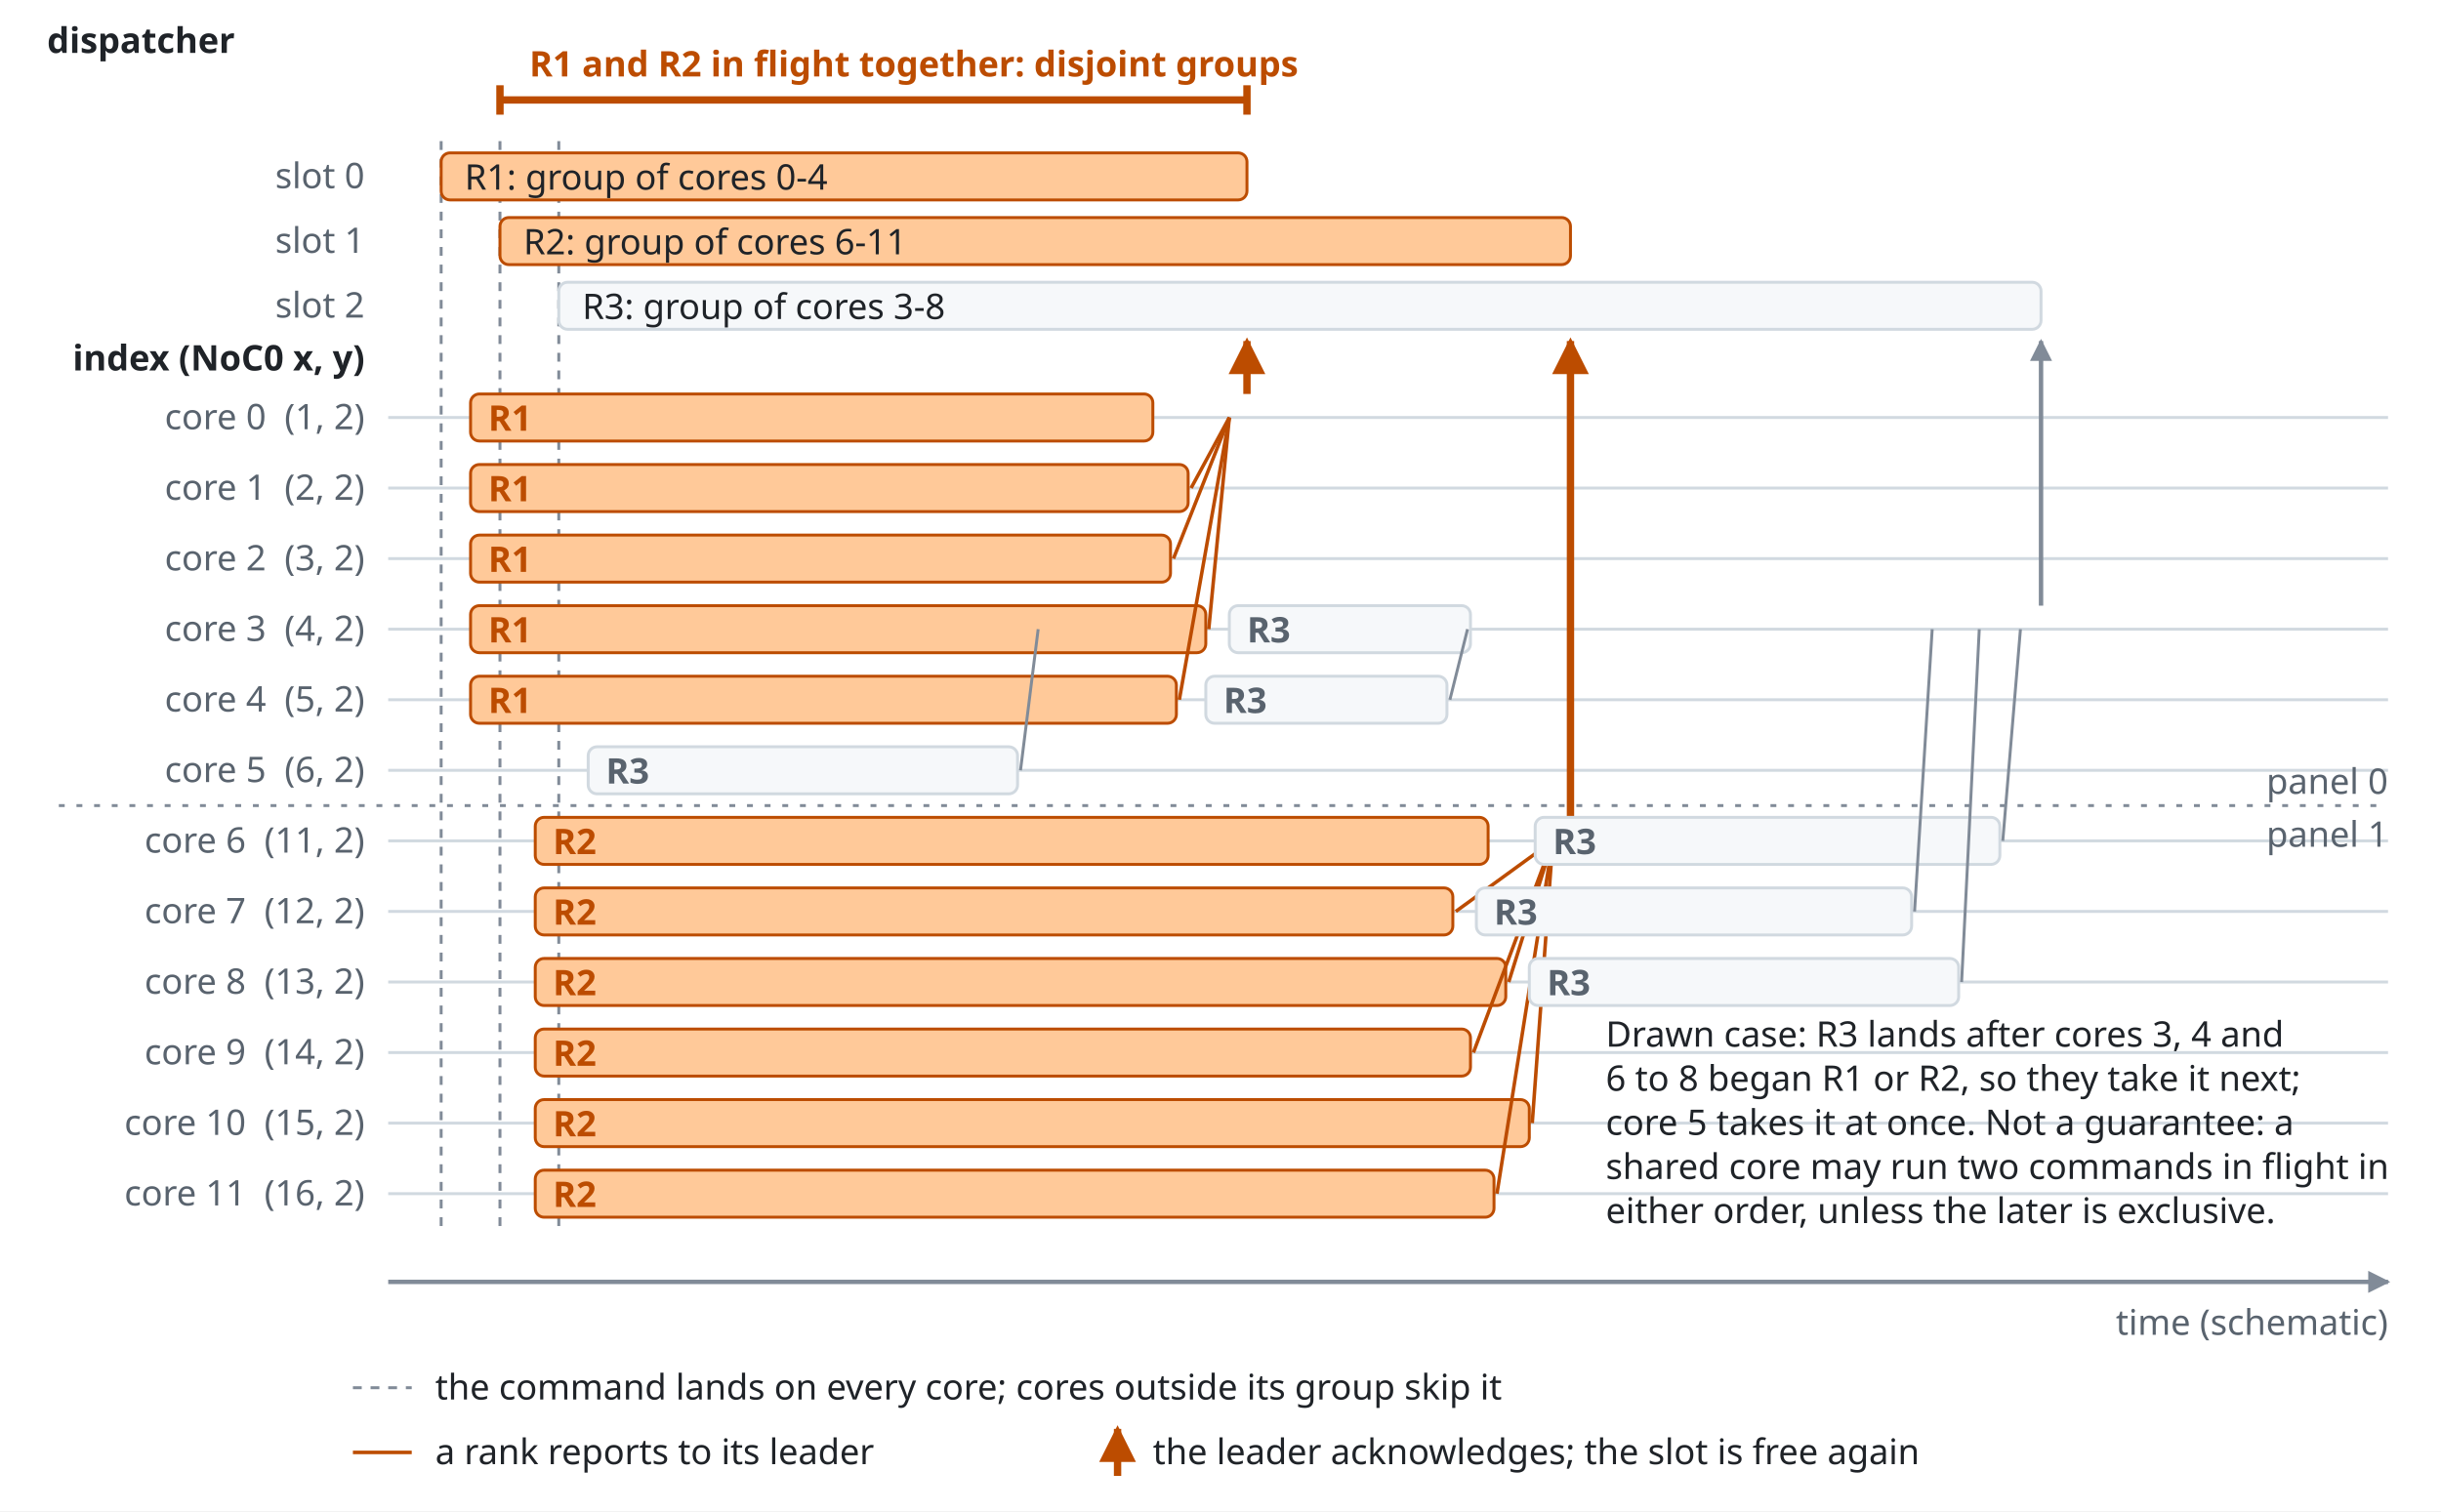
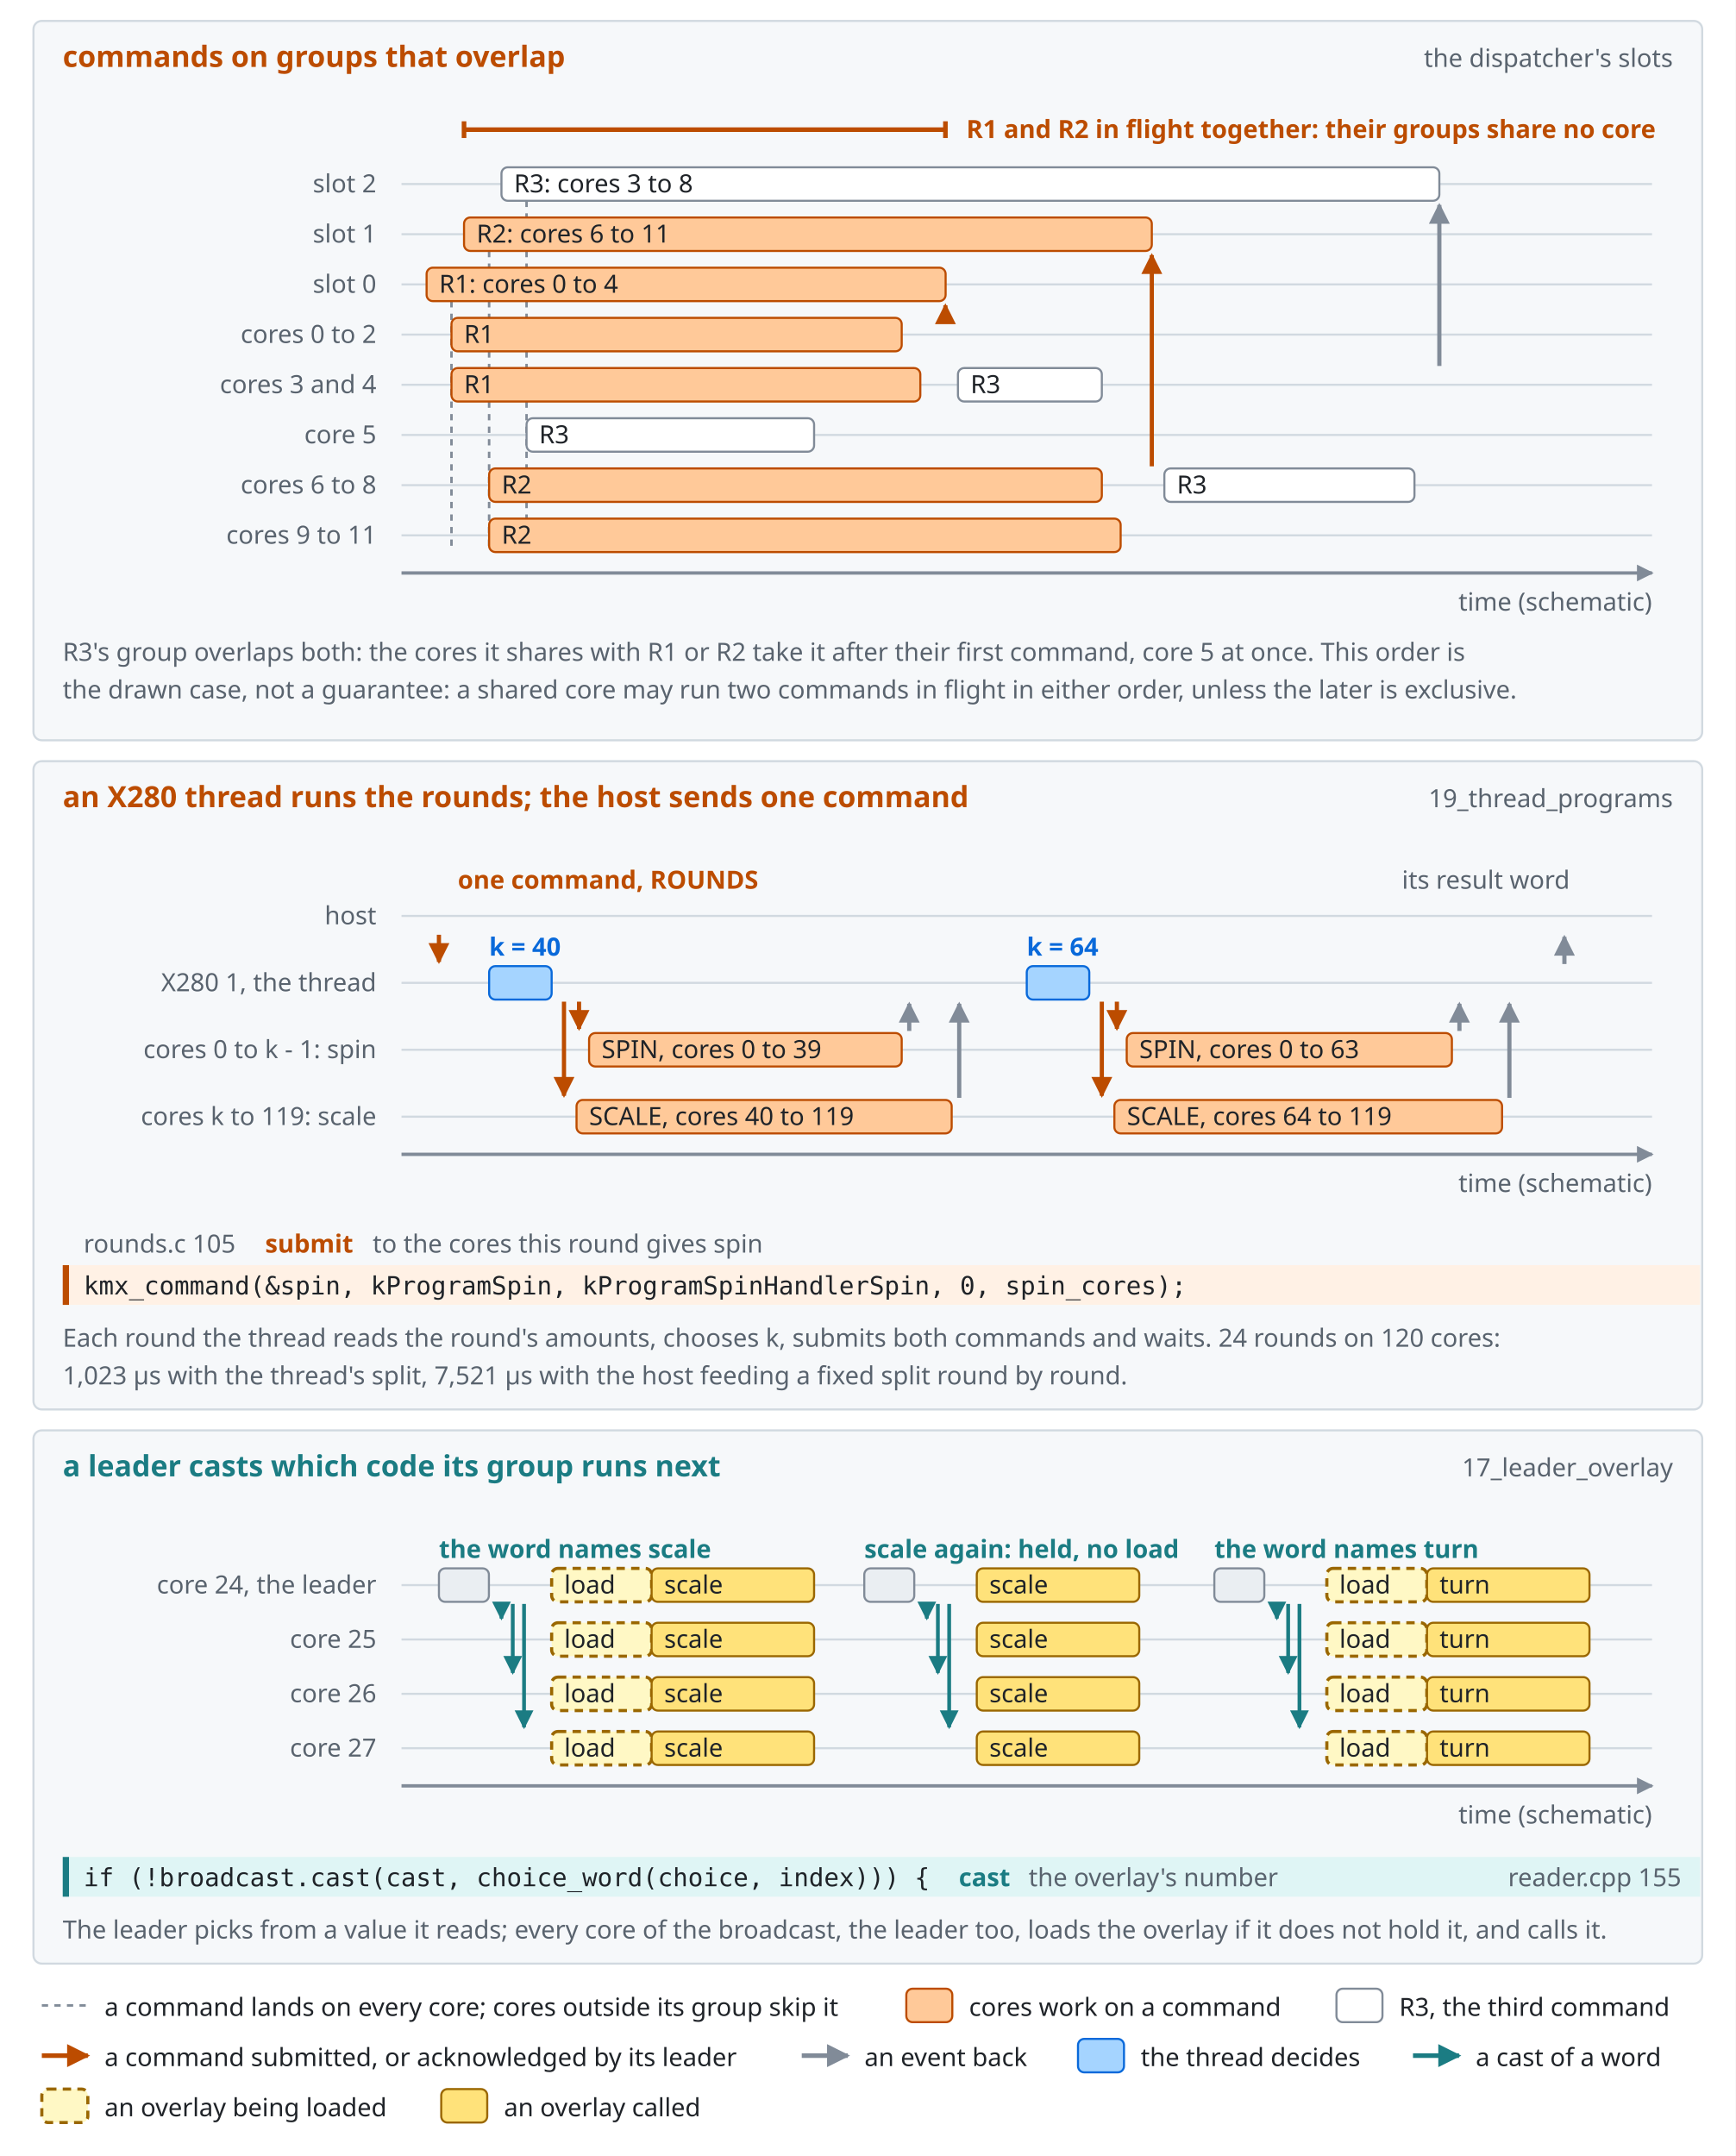
- <svg xmlns="http://www.w3.org/2000/svg" width="830" height="514" viewBox="0 0 830 514" role="img">
-   <style>
-   text { font-family: -apple-system, 'Segoe UI', 'Noto Sans', Helvetica, Arial, sans-serif; font-size: 13px; fill: #1f2328; }
-   .mono { font-family: ui-monospace, SFMono-Regular, Menlo, Consolas, 'DejaVu Sans Mono', monospace; }
-   .b { font-weight: 600; }
-   .h { font-size: 14px; font-weight: 600; }
-   .m { fill: #59636e; }
-   .a { fill: #bc4c00; }
-   .s { font-size: 12px; }
-   .box { fill: #f6f8fa; stroke: #d1d9e0; stroke-width: 1; }
-   .plan { fill: none; stroke: #818b98; stroke-width: 1; stroke-dasharray: 5 4; }
-   .dram { fill: #d5dde6; stroke: none; }
-   .edge { fill: #f6f8fa; stroke: #d1d9e0; stroke-width: 1; }
-   .off { fill: none; stroke: #d1d9e0; stroke-width: 1; stroke-dasharray: 3 3; }
-   .hot { fill: #bc4c00; stroke: none; }
-   .on { fill: #ffffff; }
-   .cell { fill: #eaeef2; stroke: none; }
-   .team { fill: #ffc999; stroke: #bc4c00; stroke-width: 1; }
-   .abox { fill: #fff1e5; stroke: #bc4c00; stroke-width: 1.5; }
-   .ln { stroke: #818b98; stroke-width: 1.5; fill: none; }
-   .thin { stroke: #818b98; stroke-width: 1; fill: none; }
-   .grid { stroke: #d1d9e0; stroke-width: 1; fill: none; }
-   .al { stroke: #bc4c00; stroke-width: 2.5; fill: none; }
-   .ad { stroke: #bc4c00; stroke-width: 2; fill: none; stroke-dasharray: 6 4; }
-   .athin { stroke: #bc4c00; stroke-width: 1.2; fill: none; }
- </style>
+ <svg xmlns="http://www.w3.org/2000/svg" width="830" height="1031" viewBox="0 0 830 1031" role="img">
  <defs>
    <marker id="ha" viewBox="0 0 10 10" refX="9" refY="5" markerWidth="5" markerHeight="5" orient="auto-start-reverse">
      <path d="M0,0 L10,5 L0,10 z" fill="#bc4c00" />
    </marker>
-     <marker id="hl" viewBox="0 0 10 10" refX="9" refY="5" markerWidth="5" markerHeight="5" orient="auto-start-reverse">
+     <marker id="hb" viewBox="0 0 10 10" refX="9" refY="5" markerWidth="5" markerHeight="5" orient="auto-start-reverse">
+       <path d="M0,0 L10,5 L0,10 z" fill="#1b7c83" />
+     </marker>
+     <marker id="hw" viewBox="0 0 10 10" refX="9" refY="5" markerWidth="5" markerHeight="5" orient="auto-start-reverse">
+       <path d="M0,0 L10,5 L0,10 z" fill="#0969da" />
+     </marker>
+     <marker id="hy" viewBox="0 0 10 10" refX="9" refY="5" markerWidth="5" markerHeight="5" orient="auto-start-reverse">
+       <path d="M0,0 L10,5 L0,10 z" fill="#9a6700" />
+     </marker>
+     <marker id="hg" viewBox="0 0 10 10" refX="9" refY="5" markerWidth="5" markerHeight="5" orient="auto-start-reverse">
      <path d="M0,0 L10,5 L0,10 z" fill="#818b98" />
    </marker>
  </defs>
-   <rect width="830" height="514" fill="#ffffff" />
-   <text x="16" y="18" class="b s" xml:space="preserve">dispatcher</text>
-   <text x="124" y="64" class="s m" text-anchor="end" xml:space="preserve">slot 0</text>
-   <text x="124" y="86" class="s m" text-anchor="end" xml:space="preserve">slot 1</text>
-   <text x="124" y="108" class="s m" text-anchor="end" xml:space="preserve">slot 2</text>
-   <text x="124" y="146" class="s m" text-anchor="end" xml:space="preserve">core 0  (1, 2)</text>
-   <line x1="132" y1="142" x2="812" y2="142" class="grid" />
-   <text x="124" y="170" class="s m" text-anchor="end" xml:space="preserve">core 1  (2, 2)</text>
-   <line x1="132" y1="166" x2="812" y2="166" class="grid" />
-   <text x="124" y="194" class="s m" text-anchor="end" xml:space="preserve">core 2  (3, 2)</text>
-   <line x1="132" y1="190" x2="812" y2="190" class="grid" />
-   <text x="124" y="218" class="s m" text-anchor="end" xml:space="preserve">core 3  (4, 2)</text>
-   <line x1="132" y1="214" x2="812" y2="214" class="grid" />
-   <text x="124" y="242" class="s m" text-anchor="end" xml:space="preserve">core 4  (5, 2)</text>
-   <line x1="132" y1="238" x2="812" y2="238" class="grid" />
-   <text x="124" y="266" class="s m" text-anchor="end" xml:space="preserve">core 5  (6, 2)</text>
-   <line x1="132" y1="262" x2="812" y2="262" class="grid" />
-   <text x="124" y="290" class="s m" text-anchor="end" xml:space="preserve">core 6  (11, 2)</text>
-   <line x1="132" y1="286" x2="812" y2="286" class="grid" />
-   <text x="124" y="314" class="s m" text-anchor="end" xml:space="preserve">core 7  (12, 2)</text>
-   <line x1="132" y1="310" x2="812" y2="310" class="grid" />
-   <text x="124" y="338" class="s m" text-anchor="end" xml:space="preserve">core 8  (13, 2)</text>
-   <line x1="132" y1="334" x2="812" y2="334" class="grid" />
-   <text x="124" y="362" class="s m" text-anchor="end" xml:space="preserve">core 9  (14, 2)</text>
-   <line x1="132" y1="358" x2="812" y2="358" class="grid" />
-   <text x="124" y="386" class="s m" text-anchor="end" xml:space="preserve">core 10  (15, 2)</text>
-   <line x1="132" y1="382" x2="812" y2="382" class="grid" />
-   <text x="124" y="410" class="s m" text-anchor="end" xml:space="preserve">core 11  (16, 2)</text>
-   <line x1="132" y1="406" x2="812" y2="406" class="grid" />
-   <text x="124" y="126" class="s b" text-anchor="end" xml:space="preserve">index (NoC0 x, y)</text>
-   <line x1="20" y1="274" x2="812" y2="274" class="thin" stroke-dasharray="2 4" />
-   <text x="812" y="270" class="s m" text-anchor="end" xml:space="preserve">panel 0</text>
-   <text x="812" y="288" class="s m" text-anchor="end" xml:space="preserve">panel 1</text>
-   <line x1="150" y1="48" x2="150" y2="418" class="thin" stroke-dasharray="3 3" />
-   <line x1="170" y1="48" x2="170" y2="418" class="thin" stroke-dasharray="3 3" />
-   <line x1="190" y1="48" x2="190" y2="418" class="thin" stroke-dasharray="3 3" />
-   <rect x="150" y="52" width="274" height="16" rx="3" class="team" />
-   <text x="158" y="64.5" class="s" xml:space="preserve">R1: group of cores 0-4</text>
-   <rect x="160" y="134" width="232" height="16" rx="3" class="team" />
-   <text x="166" y="146.5" class="s b a" xml:space="preserve">R1</text>
-   <rect x="160" y="158" width="244" height="16" rx="3" class="team" />
-   <text x="166" y="170.5" class="s b a" xml:space="preserve">R1</text>
-   <rect x="160" y="182" width="238" height="16" rx="3" class="team" />
-   <text x="166" y="194.5" class="s b a" xml:space="preserve">R1</text>
-   <rect x="160" y="206" width="250" height="16" rx="3" class="team" />
-   <text x="166" y="218.5" class="s b a" xml:space="preserve">R1</text>
-   <rect x="160" y="230" width="240" height="16" rx="3" class="team" />
-   <text x="166" y="242.5" class="s b a" xml:space="preserve">R1</text>
-   <line x1="405" y1="166" x2="418" y2="142" class="athin" />
-   <line x1="399" y1="190" x2="418" y2="142" class="athin" />
-   <line x1="411" y1="214" x2="418" y2="142" class="athin" />
-   <line x1="401" y1="238" x2="418" y2="142" class="athin" />
-   <line x1="424" y1="134" x2="424" y2="116" class="al" marker-end="url(#ha)" />
-   <rect x="170" y="74" width="364" height="16" rx="3" class="team" />
-   <text x="178" y="86.5" class="s" xml:space="preserve">R2: group of cores 6-11</text>
-   <rect x="182" y="278" width="324" height="16" rx="3" class="team" />
-   <text x="188" y="290.5" class="s b a" xml:space="preserve">R2</text>
-   <rect x="182" y="302" width="312" height="16" rx="3" class="team" />
-   <text x="188" y="314.5" class="s b a" xml:space="preserve">R2</text>
-   <rect x="182" y="326" width="330" height="16" rx="3" class="team" />
-   <text x="188" y="338.5" class="s b a" xml:space="preserve">R2</text>
-   <rect x="182" y="350" width="318" height="16" rx="3" class="team" />
-   <text x="188" y="362.5" class="s b a" xml:space="preserve">R2</text>
-   <rect x="182" y="374" width="338" height="16" rx="3" class="team" />
-   <text x="188" y="386.5" class="s b a" xml:space="preserve">R2</text>
-   <rect x="182" y="398" width="326" height="16" rx="3" class="team" />
-   <text x="188" y="410.5" class="s b a" xml:space="preserve">R2</text>
-   <line x1="495" y1="310" x2="528" y2="286" class="athin" />
-   <line x1="513" y1="334" x2="528" y2="286" class="athin" />
-   <line x1="501" y1="358" x2="528" y2="286" class="athin" />
-   <line x1="521" y1="382" x2="528" y2="286" class="athin" />
-   <line x1="509" y1="406" x2="528" y2="286" class="athin" />
-   <line x1="534" y1="278" x2="534" y2="116" class="al" marker-end="url(#ha)" />
-   <rect x="190" y="96" width="504" height="16" rx="3" class="box" />
-   <text x="198" y="108.5" class="s" xml:space="preserve">R3: group of cores 3-8</text>
-   <rect x="418" y="206" width="82" height="16" rx="3" class="box" />
-   <text x="424" y="218.5" class="s b m" xml:space="preserve">R3</text>
-   <rect x="410" y="230" width="82" height="16" rx="3" class="box" />
-   <text x="416" y="242.5" class="s b m" xml:space="preserve">R3</text>
-   <rect x="200" y="254" width="146" height="16" rx="3" class="box" />
-   <text x="206" y="266.5" class="s b m" xml:space="preserve">R3</text>
-   <rect x="522" y="278" width="158" height="16" rx="3" class="box" />
-   <text x="528" y="290.5" class="s b m" xml:space="preserve">R3</text>
-   <rect x="502" y="302" width="148" height="16" rx="3" class="box" />
-   <text x="508" y="314.5" class="s b m" xml:space="preserve">R3</text>
-   <rect x="520" y="326" width="146" height="16" rx="3" class="box" />
-   <text x="526" y="338.5" class="s b m" xml:space="preserve">R3</text>
-   <line x1="493" y1="238" x2="499" y2="214" class="thin" />
-   <line x1="347" y1="262" x2="353" y2="214" class="thin" />
-   <line x1="681" y1="286" x2="687" y2="214" class="thin" />
-   <line x1="651" y1="310" x2="657" y2="214" class="thin" />
-   <line x1="667" y1="334" x2="673" y2="214" class="thin" />
-   <line x1="694" y1="206" x2="694" y2="116" class="ln" marker-end="url(#hl)" />
-   <line x1="170" y1="34" x2="424" y2="34" class="al" />
-   <line x1="170" y1="29" x2="170" y2="39" class="al" />
-   <line x1="424" y1="29" x2="424" y2="39" class="al" />
-   <text x="180" y="26" class="s b a" xml:space="preserve">R1 and R2 in flight together: disjoint groups</text>
-   <text x="546" y="356" class="s" xml:space="preserve">Drawn case: R3 lands after cores 3, 4 and</text>
-   <text x="546" y="371" class="s" xml:space="preserve">6 to 8 began R1 or R2, so they take it next;</text>
-   <text x="546" y="386" class="s" xml:space="preserve">core 5 takes it at once. Not a guarantee: a</text>
-   <text x="546" y="401" class="s" xml:space="preserve">shared core may run two commands in flight in</text>
-   <text x="546" y="416" class="s" xml:space="preserve">either order, unless the later is exclusive.</text>
-   <line x1="132" y1="436" x2="812" y2="436" class="ln" marker-end="url(#hl)" />
-   <text x="812" y="454" class="s m" text-anchor="end" xml:space="preserve">time (schematic)</text>
-   <line x1="120" y1="472" x2="140" y2="472" class="thin" stroke-dasharray="3 3" />
-   <text x="148" y="476" class="s" xml:space="preserve">the command lands on every core; cores outside its group skip it</text>
-   <line x1="120" y1="494" x2="140" y2="494" class="athin" />
-   <text x="148" y="498" class="s" xml:space="preserve">a rank reports to its leader</text>
-   <line x1="380" y1="502" x2="380" y2="486" class="al" marker-end="url(#ha)" />
-   <text x="392" y="498" class="s" xml:space="preserve">the leader acknowledges; the slot is free again</text>
+   <rect width="830" height="1031" fill="#ffffff" />
+   <rect x="16.0" y="10.0" width="798.0" height="344.0" rx="4" fill="#f6f8fa" stroke="#d1d9e0" stroke-width="1" />
+   <rect x="16.0" y="364.0" width="798.0" height="310.0" rx="4" fill="#f6f8fa" stroke="#d1d9e0" stroke-width="1" />
+   <rect x="16.0" y="684.0" width="798.0" height="255.0" rx="4" fill="#f6f8fa" stroke="#d1d9e0" stroke-width="1" />
+   <text x="180.0" y="92.0" font-family="-apple-system, 'Segoe UI', 'Noto Sans', Helvetica, Arial, sans-serif" font-size="12" fill="#59636e" text-anchor="end" xml:space="preserve">slot 2</text>
+   <line x1="192.0" y1="88.0" x2="790.0" y2="88.0" stroke="#d1d9e0" stroke-width="1" />
+   <text x="180.0" y="116.0" font-family="-apple-system, 'Segoe UI', 'Noto Sans', Helvetica, Arial, sans-serif" font-size="12" fill="#59636e" text-anchor="end" xml:space="preserve">slot 1</text>
+   <line x1="192.0" y1="112.0" x2="790.0" y2="112.0" stroke="#d1d9e0" stroke-width="1" />
+   <text x="180.0" y="140.0" font-family="-apple-system, 'Segoe UI', 'Noto Sans', Helvetica, Arial, sans-serif" font-size="12" fill="#59636e" text-anchor="end" xml:space="preserve">slot 0</text>
+   <line x1="192.0" y1="136.0" x2="790.0" y2="136.0" stroke="#d1d9e0" stroke-width="1" />
+   <text x="180.0" y="164.0" font-family="-apple-system, 'Segoe UI', 'Noto Sans', Helvetica, Arial, sans-serif" font-size="12" fill="#59636e" text-anchor="end" xml:space="preserve">cores 0 to 2</text>
+   <line x1="192.0" y1="160.0" x2="790.0" y2="160.0" stroke="#d1d9e0" stroke-width="1" />
+   <text x="180.0" y="188.0" font-family="-apple-system, 'Segoe UI', 'Noto Sans', Helvetica, Arial, sans-serif" font-size="12" fill="#59636e" text-anchor="end" xml:space="preserve">cores 3 and 4</text>
+   <line x1="192.0" y1="184.0" x2="790.0" y2="184.0" stroke="#d1d9e0" stroke-width="1" />
+   <text x="180.0" y="212.0" font-family="-apple-system, 'Segoe UI', 'Noto Sans', Helvetica, Arial, sans-serif" font-size="12" fill="#59636e" text-anchor="end" xml:space="preserve">core 5</text>
+   <line x1="192.0" y1="208.0" x2="790.0" y2="208.0" stroke="#d1d9e0" stroke-width="1" />
+   <text x="180.0" y="236.0" font-family="-apple-system, 'Segoe UI', 'Noto Sans', Helvetica, Arial, sans-serif" font-size="12" fill="#59636e" text-anchor="end" xml:space="preserve">cores 6 to 8</text>
+   <line x1="192.0" y1="232.0" x2="790.0" y2="232.0" stroke="#d1d9e0" stroke-width="1" />
+   <text x="180.0" y="260.0" font-family="-apple-system, 'Segoe UI', 'Noto Sans', Helvetica, Arial, sans-serif" font-size="12" fill="#59636e" text-anchor="end" xml:space="preserve">cores 9 to 11</text>
+   <line x1="192.0" y1="256.0" x2="790.0" y2="256.0" stroke="#d1d9e0" stroke-width="1" />
+   <text x="790.0" y="292.0" font-family="-apple-system, 'Segoe UI', 'Noto Sans', Helvetica, Arial, sans-serif" font-size="12" fill="#59636e" text-anchor="end" xml:space="preserve">time (schematic)</text>
+   <text x="30.0" y="32.0" font-family="-apple-system, 'Segoe UI', 'Noto Sans', Helvetica, Arial, sans-serif" font-size="14" font-weight="600" fill="#bc4c00" text-anchor="start" xml:space="preserve">commands on groups that overlap</text>
+   <text x="800.0" y="32.0" font-family="-apple-system, 'Segoe UI', 'Noto Sans', Helvetica, Arial, sans-serif" font-size="12" fill="#59636e" text-anchor="end" xml:space="preserve">the dispatcher's slots</text>
+   <line x1="215.9" y1="144.0" x2="215.9" y2="264.0" stroke="#818b98" stroke-width="1.2" stroke-dasharray="3 3" />
+   <line x1="233.9" y1="120.0" x2="233.9" y2="264.0" stroke="#818b98" stroke-width="1.2" stroke-dasharray="3 3" />
+   <line x1="251.8" y1="96.0" x2="251.8" y2="264.0" stroke="#818b98" stroke-width="1.2" stroke-dasharray="3 3" />
+   <rect x="204.0" y="128.0" width="248.2" height="16.0" rx="3" fill="#ffc999" stroke="#bc4c00" stroke-width="1" />
+   <text x="210.0" y="140.0" font-family="-apple-system, 'Segoe UI', 'Noto Sans', Helvetica, Arial, sans-serif" font-size="12" fill="#1f2328" text-anchor="start" xml:space="preserve">R1: cores 0 to 4</text>
+   <rect x="221.9" y="104.0" width="328.9" height="16.0" rx="3" fill="#ffc999" stroke="#bc4c00" stroke-width="1" />
+   <text x="227.9" y="116.0" font-family="-apple-system, 'Segoe UI', 'Noto Sans', Helvetica, Arial, sans-serif" font-size="12" fill="#1f2328" text-anchor="start" xml:space="preserve">R2: cores 6 to 11</text>
+   <rect x="239.8" y="80.0" width="448.5" height="16.0" rx="3" fill="#ffffff" stroke="#818b98" stroke-width="1" />
+   <text x="245.8" y="92.0" font-family="-apple-system, 'Segoe UI', 'Noto Sans', Helvetica, Arial, sans-serif" font-size="12" fill="#1f2328" text-anchor="start" xml:space="preserve">R3: cores 3 to 8</text>
+   <rect x="215.9" y="152.0" width="215.3" height="16.0" rx="3" fill="#ffc999" stroke="#bc4c00" stroke-width="1" />
+   <text x="221.9" y="164.0" font-family="-apple-system, 'Segoe UI', 'Noto Sans', Helvetica, Arial, sans-serif" font-size="12" fill="#1f2328" text-anchor="start" xml:space="preserve">R1</text>
+   <rect x="215.9" y="176.0" width="224.2" height="16.0" rx="3" fill="#ffc999" stroke="#bc4c00" stroke-width="1" />
+   <text x="221.9" y="188.0" font-family="-apple-system, 'Segoe UI', 'Noto Sans', Helvetica, Arial, sans-serif" font-size="12" fill="#1f2328" text-anchor="start" xml:space="preserve">R1</text>
+   <rect x="458.1" y="176.0" width="68.8" height="16.0" rx="3" fill="#ffffff" stroke="#818b98" stroke-width="1" />
+   <text x="464.1" y="188.0" font-family="-apple-system, 'Segoe UI', 'Noto Sans', Helvetica, Arial, sans-serif" font-size="12" fill="#1f2328" text-anchor="start" xml:space="preserve">R3</text>
+   <rect x="251.8" y="200.0" width="137.5" height="16.0" rx="3" fill="#ffffff" stroke="#818b98" stroke-width="1" />
+   <text x="257.8" y="212.0" font-family="-apple-system, 'Segoe UI', 'Noto Sans', Helvetica, Arial, sans-serif" font-size="12" fill="#1f2328" text-anchor="start" xml:space="preserve">R3</text>
+   <rect x="233.9" y="224.0" width="293.0" height="16.0" rx="3" fill="#ffc999" stroke="#bc4c00" stroke-width="1" />
+   <text x="239.9" y="236.0" font-family="-apple-system, 'Segoe UI', 'Noto Sans', Helvetica, Arial, sans-serif" font-size="12" fill="#1f2328" text-anchor="start" xml:space="preserve">R2</text>
+   <rect x="556.8" y="224.0" width="119.6" height="16.0" rx="3" fill="#ffffff" stroke="#818b98" stroke-width="1" />
+   <text x="562.8" y="236.0" font-family="-apple-system, 'Segoe UI', 'Noto Sans', Helvetica, Arial, sans-serif" font-size="12" fill="#1f2328" text-anchor="start" xml:space="preserve">R3</text>
+   <rect x="233.9" y="248.0" width="302.0" height="16.0" rx="3" fill="#ffc999" stroke="#bc4c00" stroke-width="1" />
+   <text x="239.9" y="260.0" font-family="-apple-system, 'Segoe UI', 'Noto Sans', Helvetica, Arial, sans-serif" font-size="12" fill="#1f2328" text-anchor="start" xml:space="preserve">R2</text>
+   <text x="462.1" y="66.0" font-family="-apple-system, 'Segoe UI', 'Noto Sans', Helvetica, Arial, sans-serif" font-size="12" font-weight="600" fill="#bc4c00" text-anchor="start" xml:space="preserve">R1 and R2 in flight together: their groups share no core</text>
+   <text x="30.0" y="316.0" font-family="-apple-system, 'Segoe UI', 'Noto Sans', Helvetica, Arial, sans-serif" font-size="12" fill="#59636e" text-anchor="start" xml:space="preserve">R3's group overlaps both: the cores it shares with R1 or R2 take it after their first command, core 5 at once. This order is</text>
+   <text x="30.0" y="334.0" font-family="-apple-system, 'Segoe UI', 'Noto Sans', Helvetica, Arial, sans-serif" font-size="12" fill="#59636e" text-anchor="start" xml:space="preserve">the drawn case, not a guarantee: a shared core may run two commands in flight in either order, unless the later is exclusive.</text>
+   <text x="180.0" y="442.0" font-family="-apple-system, 'Segoe UI', 'Noto Sans', Helvetica, Arial, sans-serif" font-size="12" fill="#59636e" text-anchor="end" xml:space="preserve">host</text>
+   <line x1="192.0" y1="438.0" x2="790.0" y2="438.0" stroke="#d1d9e0" stroke-width="1" />
+   <text x="180.0" y="474.0" font-family="-apple-system, 'Segoe UI', 'Noto Sans', Helvetica, Arial, sans-serif" font-size="12" fill="#59636e" text-anchor="end" xml:space="preserve">X280 1, the thread</text>
+   <line x1="192.0" y1="470.0" x2="790.0" y2="470.0" stroke="#d1d9e0" stroke-width="1" />
+   <text x="180.0" y="506.0" font-family="-apple-system, 'Segoe UI', 'Noto Sans', Helvetica, Arial, sans-serif" font-size="12" fill="#59636e" text-anchor="end" xml:space="preserve">cores 0 to k - 1: spin</text>
+   <line x1="192.0" y1="502.0" x2="790.0" y2="502.0" stroke="#d1d9e0" stroke-width="1" />
+   <text x="180.0" y="538.0" font-family="-apple-system, 'Segoe UI', 'Noto Sans', Helvetica, Arial, sans-serif" font-size="12" fill="#59636e" text-anchor="end" xml:space="preserve">cores k to 119: scale</text>
+   <line x1="192.0" y1="534.0" x2="790.0" y2="534.0" stroke="#d1d9e0" stroke-width="1" />
+   <text x="790.0" y="570.0" font-family="-apple-system, 'Segoe UI', 'Noto Sans', Helvetica, Arial, sans-serif" font-size="12" fill="#59636e" text-anchor="end" xml:space="preserve">time (schematic)</text>
+   <text x="30.0" y="386.0" font-family="-apple-system, 'Segoe UI', 'Noto Sans', Helvetica, Arial, sans-serif" font-size="14" font-weight="600" fill="#bc4c00" text-anchor="start" xml:space="preserve">an X280 thread runs the rounds; the host sends one command</text>
+   <text x="800.0" y="386.0" font-family="-apple-system, 'Segoe UI', 'Noto Sans', Helvetica, Arial, sans-serif" font-size="12" fill="#59636e" text-anchor="end" xml:space="preserve">19_thread_programs</text>
+   <text x="218.9" y="425.0" font-family="-apple-system, 'Segoe UI', 'Noto Sans', Helvetica, Arial, sans-serif" font-size="12" font-weight="600" fill="#bc4c00" text-anchor="start" xml:space="preserve">one command, ROUNDS</text>
+   <rect x="233.9" y="462.0" width="29.9" height="16.0" rx="3" fill="#a5d4ff" stroke="#0969da" stroke-width="1" />
+   <text x="233.9" y="457.0" font-family="-apple-system, 'Segoe UI', 'Noto Sans', Helvetica, Arial, sans-serif" font-size="12" font-weight="600" fill="#0969da" text-anchor="start" xml:space="preserve">k = 40</text>
+   <rect x="281.7" y="494.0" width="149.5" height="16.0" rx="3" fill="#ffc999" stroke="#bc4c00" stroke-width="1" />
+   <text x="287.7" y="506.0" font-family="-apple-system, 'Segoe UI', 'Noto Sans', Helvetica, Arial, sans-serif" font-size="12" fill="#1f2328" text-anchor="start" xml:space="preserve">SPIN, cores 0 to 39</text>
+   <rect x="275.7" y="526.0" width="179.4" height="16.0" rx="3" fill="#ffc999" stroke="#bc4c00" stroke-width="1" />
+   <text x="281.7" y="538.0" font-family="-apple-system, 'Segoe UI', 'Noto Sans', Helvetica, Arial, sans-serif" font-size="12" fill="#1f2328" text-anchor="start" xml:space="preserve">SCALE, cores 40 to 119</text>
+   <rect x="491.0" y="462.0" width="29.9" height="16.0" rx="3" fill="#a5d4ff" stroke="#0969da" stroke-width="1" />
+   <text x="491.0" y="457.0" font-family="-apple-system, 'Segoe UI', 'Noto Sans', Helvetica, Arial, sans-serif" font-size="12" font-weight="600" fill="#0969da" text-anchor="start" xml:space="preserve">k = 64</text>
+   <rect x="538.8" y="494.0" width="155.5" height="16.0" rx="3" fill="#ffc999" stroke="#bc4c00" stroke-width="1" />
+   <text x="544.8" y="506.0" font-family="-apple-system, 'Segoe UI', 'Noto Sans', Helvetica, Arial, sans-serif" font-size="12" fill="#1f2328" text-anchor="start" xml:space="preserve">SPIN, cores 0 to 63</text>
+   <rect x="532.9" y="526.0" width="185.4" height="16.0" rx="3" fill="#ffc999" stroke="#bc4c00" stroke-width="1" />
+   <text x="538.9" y="538.0" font-family="-apple-system, 'Segoe UI', 'Noto Sans', Helvetica, Arial, sans-serif" font-size="12" fill="#1f2328" text-anchor="start" xml:space="preserve">SCALE, cores 64 to 119</text>
+   <text x="670.4" y="425.0" font-family="-apple-system, 'Segoe UI', 'Noto Sans', Helvetica, Arial, sans-serif" font-size="12" fill="#59636e" text-anchor="start" xml:space="preserve">its result word</text>
+   <text x="40.0" y="599.0" font-family="-apple-system, 'Segoe UI', 'Noto Sans', Helvetica, Arial, sans-serif" font-size="12" fill="#59636e" text-anchor="start" xml:space="preserve">rounds.c 105</text>
+   <text x="126.8" y="599.0" font-family="-apple-system, 'Segoe UI', 'Noto Sans', Helvetica, Arial, sans-serif" font-size="12" font-weight="600" fill="#bc4c00" text-anchor="start" xml:space="preserve">submit</text>
+   <text x="178.2" y="599.0" font-family="-apple-system, 'Segoe UI', 'Noto Sans', Helvetica, Arial, sans-serif" font-size="12" fill="#59636e" text-anchor="start" xml:space="preserve">to the cores this round gives spin</text>
+   <rect x="30.0" y="605.0" width="783.0" height="19.0" rx="0" fill="#fff1e5" stroke="none" stroke-width="1" />
+   <rect x="30.0" y="605.0" width="3.0" height="19.0" rx="0" fill="#bc4c00" stroke="none" stroke-width="1" />
+   <text x="40.0" y="619.0" font-family="ui-monospace, SFMono-Regular, Menlo, Consolas, 'DejaVu Sans Mono', monospace" font-size="12" fill="#1f2328" text-anchor="start" xml:space="preserve">kmx_command(&amp;spin, kProgramSpin, kProgramSpinHandlerSpin, 0, spin_cores);</text>
+   <text x="30.0" y="644.0" font-family="-apple-system, 'Segoe UI', 'Noto Sans', Helvetica, Arial, sans-serif" font-size="12" fill="#59636e" text-anchor="start" xml:space="preserve">Each round the thread reads the round's amounts, chooses k, submits both commands and waits. 24 rounds on 120 cores:</text>
+   <text x="30.0" y="662.0" font-family="-apple-system, 'Segoe UI', 'Noto Sans', Helvetica, Arial, sans-serif" font-size="12" fill="#59636e" text-anchor="start" xml:space="preserve">1,023 µs with the thread's split, 7,521 µs with the host feeding a fixed split round by round.</text>
+   <text x="180.0" y="762.0" font-family="-apple-system, 'Segoe UI', 'Noto Sans', Helvetica, Arial, sans-serif" font-size="12" fill="#59636e" text-anchor="end" xml:space="preserve">core 24, the leader</text>
+   <line x1="192.0" y1="758.0" x2="790.0" y2="758.0" stroke="#d1d9e0" stroke-width="1" />
+   <text x="180.0" y="788.0" font-family="-apple-system, 'Segoe UI', 'Noto Sans', Helvetica, Arial, sans-serif" font-size="12" fill="#59636e" text-anchor="end" xml:space="preserve">core 25</text>
+   <line x1="192.0" y1="784.0" x2="790.0" y2="784.0" stroke="#d1d9e0" stroke-width="1" />
+   <text x="180.0" y="814.0" font-family="-apple-system, 'Segoe UI', 'Noto Sans', Helvetica, Arial, sans-serif" font-size="12" fill="#59636e" text-anchor="end" xml:space="preserve">core 26</text>
+   <line x1="192.0" y1="810.0" x2="790.0" y2="810.0" stroke="#d1d9e0" stroke-width="1" />
+   <text x="180.0" y="840.0" font-family="-apple-system, 'Segoe UI', 'Noto Sans', Helvetica, Arial, sans-serif" font-size="12" fill="#59636e" text-anchor="end" xml:space="preserve">core 27</text>
+   <line x1="192.0" y1="836.0" x2="790.0" y2="836.0" stroke="#d1d9e0" stroke-width="1" />
+   <text x="790.0" y="872.0" font-family="-apple-system, 'Segoe UI', 'Noto Sans', Helvetica, Arial, sans-serif" font-size="12" fill="#59636e" text-anchor="end" xml:space="preserve">time (schematic)</text>
+   <text x="30.0" y="706.0" font-family="-apple-system, 'Segoe UI', 'Noto Sans', Helvetica, Arial, sans-serif" font-size="14" font-weight="600" fill="#1b7c83" text-anchor="start" xml:space="preserve">a leader casts which code its group runs next</text>
+   <text x="800.0" y="706.0" font-family="-apple-system, 'Segoe UI', 'Noto Sans', Helvetica, Arial, sans-serif" font-size="12" fill="#59636e" text-anchor="end" xml:space="preserve">17_leader_overlay</text>
+   <rect x="209.9" y="750.0" width="23.9" height="16.0" rx="3" fill="#eaeef2" stroke="#818b98" stroke-width="1" />
+   <text x="209.9" y="745.0" font-family="-apple-system, 'Segoe UI', 'Noto Sans', Helvetica, Arial, sans-serif" font-size="12" font-weight="600" fill="#1b7c83" text-anchor="start" xml:space="preserve">the word names scale</text>
+   <rect x="263.8" y="750.0" width="47.8" height="16.0" rx="3" fill="#fff8c5" stroke="#9a6700" stroke-width="1.5" stroke-dasharray="4 3" />
+   <text x="269.8" y="762.0" font-family="-apple-system, 'Segoe UI', 'Noto Sans', Helvetica, Arial, sans-serif" font-size="12" fill="#1f2328" text-anchor="start" xml:space="preserve">load</text>
+   <rect x="311.6" y="750.0" width="77.7" height="16.0" rx="3" fill="#ffe27a" stroke="#9a6700" stroke-width="1" />
+   <text x="317.6" y="762.0" font-family="-apple-system, 'Segoe UI', 'Noto Sans', Helvetica, Arial, sans-serif" font-size="12" fill="#1f2328" text-anchor="start" xml:space="preserve">scale</text>
+   <rect x="263.8" y="776.0" width="47.8" height="16.0" rx="3" fill="#fff8c5" stroke="#9a6700" stroke-width="1.5" stroke-dasharray="4 3" />
+   <text x="269.8" y="788.0" font-family="-apple-system, 'Segoe UI', 'Noto Sans', Helvetica, Arial, sans-serif" font-size="12" fill="#1f2328" text-anchor="start" xml:space="preserve">load</text>
+   <rect x="311.6" y="776.0" width="77.7" height="16.0" rx="3" fill="#ffe27a" stroke="#9a6700" stroke-width="1" />
+   <text x="317.6" y="788.0" font-family="-apple-system, 'Segoe UI', 'Noto Sans', Helvetica, Arial, sans-serif" font-size="12" fill="#1f2328" text-anchor="start" xml:space="preserve">scale</text>
+   <rect x="263.8" y="802.0" width="47.8" height="16.0" rx="3" fill="#fff8c5" stroke="#9a6700" stroke-width="1.5" stroke-dasharray="4 3" />
+   <text x="269.8" y="814.0" font-family="-apple-system, 'Segoe UI', 'Noto Sans', Helvetica, Arial, sans-serif" font-size="12" fill="#1f2328" text-anchor="start" xml:space="preserve">load</text>
+   <rect x="311.6" y="802.0" width="77.7" height="16.0" rx="3" fill="#ffe27a" stroke="#9a6700" stroke-width="1" />
+   <text x="317.6" y="814.0" font-family="-apple-system, 'Segoe UI', 'Noto Sans', Helvetica, Arial, sans-serif" font-size="12" fill="#1f2328" text-anchor="start" xml:space="preserve">scale</text>
+   <rect x="263.8" y="828.0" width="47.8" height="16.0" rx="3" fill="#fff8c5" stroke="#9a6700" stroke-width="1.5" stroke-dasharray="4 3" />
+   <text x="269.8" y="840.0" font-family="-apple-system, 'Segoe UI', 'Noto Sans', Helvetica, Arial, sans-serif" font-size="12" fill="#1f2328" text-anchor="start" xml:space="preserve">load</text>
+   <rect x="311.6" y="828.0" width="77.7" height="16.0" rx="3" fill="#ffe27a" stroke="#9a6700" stroke-width="1" />
+   <text x="317.6" y="840.0" font-family="-apple-system, 'Segoe UI', 'Noto Sans', Helvetica, Arial, sans-serif" font-size="12" fill="#1f2328" text-anchor="start" xml:space="preserve">scale</text>
+   <rect x="413.3" y="750.0" width="23.9" height="16.0" rx="3" fill="#eaeef2" stroke="#818b98" stroke-width="1" />
+   <text x="413.3" y="745.0" font-family="-apple-system, 'Segoe UI', 'Noto Sans', Helvetica, Arial, sans-serif" font-size="12" font-weight="600" fill="#1b7c83" text-anchor="start" xml:space="preserve">scale again: held, no load</text>
+   <rect x="467.1" y="750.0" width="77.7" height="16.0" rx="3" fill="#ffe27a" stroke="#9a6700" stroke-width="1" />
+   <text x="473.1" y="762.0" font-family="-apple-system, 'Segoe UI', 'Noto Sans', Helvetica, Arial, sans-serif" font-size="12" fill="#1f2328" text-anchor="start" xml:space="preserve">scale</text>
+   <rect x="467.1" y="776.0" width="77.7" height="16.0" rx="3" fill="#ffe27a" stroke="#9a6700" stroke-width="1" />
+   <text x="473.1" y="788.0" font-family="-apple-system, 'Segoe UI', 'Noto Sans', Helvetica, Arial, sans-serif" font-size="12" fill="#1f2328" text-anchor="start" xml:space="preserve">scale</text>
+   <rect x="467.1" y="802.0" width="77.7" height="16.0" rx="3" fill="#ffe27a" stroke="#9a6700" stroke-width="1" />
+   <text x="473.1" y="814.0" font-family="-apple-system, 'Segoe UI', 'Noto Sans', Helvetica, Arial, sans-serif" font-size="12" fill="#1f2328" text-anchor="start" xml:space="preserve">scale</text>
+   <rect x="467.1" y="828.0" width="77.7" height="16.0" rx="3" fill="#ffe27a" stroke="#9a6700" stroke-width="1" />
+   <text x="473.1" y="840.0" font-family="-apple-system, 'Segoe UI', 'Noto Sans', Helvetica, Arial, sans-serif" font-size="12" fill="#1f2328" text-anchor="start" xml:space="preserve">scale</text>
+   <rect x="580.7" y="750.0" width="23.9" height="16.0" rx="3" fill="#eaeef2" stroke="#818b98" stroke-width="1" />
+   <text x="580.7" y="745.0" font-family="-apple-system, 'Segoe UI', 'Noto Sans', Helvetica, Arial, sans-serif" font-size="12" font-weight="600" fill="#1b7c83" text-anchor="start" xml:space="preserve">the word names turn</text>
+   <rect x="634.5" y="750.0" width="47.8" height="16.0" rx="3" fill="#fff8c5" stroke="#9a6700" stroke-width="1.5" stroke-dasharray="4 3" />
+   <text x="640.5" y="762.0" font-family="-apple-system, 'Segoe UI', 'Noto Sans', Helvetica, Arial, sans-serif" font-size="12" fill="#1f2328" text-anchor="start" xml:space="preserve">load</text>
+   <rect x="682.4" y="750.0" width="77.7" height="16.0" rx="3" fill="#ffe27a" stroke="#9a6700" stroke-width="1" />
+   <text x="688.4" y="762.0" font-family="-apple-system, 'Segoe UI', 'Noto Sans', Helvetica, Arial, sans-serif" font-size="12" fill="#1f2328" text-anchor="start" xml:space="preserve">turn</text>
+   <rect x="634.5" y="776.0" width="47.8" height="16.0" rx="3" fill="#fff8c5" stroke="#9a6700" stroke-width="1.5" stroke-dasharray="4 3" />
+   <text x="640.5" y="788.0" font-family="-apple-system, 'Segoe UI', 'Noto Sans', Helvetica, Arial, sans-serif" font-size="12" fill="#1f2328" text-anchor="start" xml:space="preserve">load</text>
+   <rect x="682.4" y="776.0" width="77.7" height="16.0" rx="3" fill="#ffe27a" stroke="#9a6700" stroke-width="1" />
+   <text x="688.4" y="788.0" font-family="-apple-system, 'Segoe UI', 'Noto Sans', Helvetica, Arial, sans-serif" font-size="12" fill="#1f2328" text-anchor="start" xml:space="preserve">turn</text>
+   <rect x="634.5" y="802.0" width="47.8" height="16.0" rx="3" fill="#fff8c5" stroke="#9a6700" stroke-width="1.5" stroke-dasharray="4 3" />
+   <text x="640.5" y="814.0" font-family="-apple-system, 'Segoe UI', 'Noto Sans', Helvetica, Arial, sans-serif" font-size="12" fill="#1f2328" text-anchor="start" xml:space="preserve">load</text>
+   <rect x="682.4" y="802.0" width="77.7" height="16.0" rx="3" fill="#ffe27a" stroke="#9a6700" stroke-width="1" />
+   <text x="688.4" y="814.0" font-family="-apple-system, 'Segoe UI', 'Noto Sans', Helvetica, Arial, sans-serif" font-size="12" fill="#1f2328" text-anchor="start" xml:space="preserve">turn</text>
+   <rect x="634.5" y="828.0" width="47.8" height="16.0" rx="3" fill="#fff8c5" stroke="#9a6700" stroke-width="1.5" stroke-dasharray="4 3" />
+   <text x="640.5" y="840.0" font-family="-apple-system, 'Segoe UI', 'Noto Sans', Helvetica, Arial, sans-serif" font-size="12" fill="#1f2328" text-anchor="start" xml:space="preserve">load</text>
+   <rect x="682.4" y="828.0" width="77.7" height="16.0" rx="3" fill="#ffe27a" stroke="#9a6700" stroke-width="1" />
+   <text x="688.4" y="840.0" font-family="-apple-system, 'Segoe UI', 'Noto Sans', Helvetica, Arial, sans-serif" font-size="12" fill="#1f2328" text-anchor="start" xml:space="preserve">turn</text>
+   <rect x="30.0" y="888.0" width="783.0" height="19.0" rx="0" fill="#dff5f5" stroke="none" stroke-width="1" />
+   <rect x="30.0" y="888.0" width="3.0" height="19.0" rx="0" fill="#1b7c83" stroke="none" stroke-width="1" />
+   <text x="40.0" y="902.0" font-family="ui-monospace, SFMono-Regular, Menlo, Consolas, 'DejaVu Sans Mono', monospace" font-size="12" fill="#1f2328" text-anchor="start" xml:space="preserve">if (!broadcast.cast(cast, choice_word(choice, index))) {</text>
+   <text x="458.5" y="902.0" font-family="-apple-system, 'Segoe UI', 'Noto Sans', Helvetica, Arial, sans-serif" font-size="12" font-weight="600" fill="#1b7c83" text-anchor="start" xml:space="preserve">cast</text>
+   <text x="491.9" y="902.0" font-family="-apple-system, 'Segoe UI', 'Noto Sans', Helvetica, Arial, sans-serif" font-size="12" fill="#59636e" text-anchor="start" xml:space="preserve">the overlay's number</text>
+   <text x="804.0" y="902.0" font-family="-apple-system, 'Segoe UI', 'Noto Sans', Helvetica, Arial, sans-serif" font-size="12" fill="#59636e" text-anchor="end" xml:space="preserve">reader.cpp 155</text>
+   <text x="30.0" y="927.0" font-family="-apple-system, 'Segoe UI', 'Noto Sans', Helvetica, Arial, sans-serif" font-size="12" fill="#59636e" text-anchor="start" xml:space="preserve">The leader picks from a value it reads; every core of the broadcast, the leader too, loads the overlay if it does not hold it, and calls it.</text>
+   <line x1="20.0" y1="959.0" x2="42.0" y2="959.0" stroke="#818b98" stroke-width="1.2" stroke-dasharray="3 3" />
+   <text x="50.0" y="964.0" font-family="-apple-system, 'Segoe UI', 'Noto Sans', Helvetica, Arial, sans-serif" font-size="12" fill="#1f2328" text-anchor="start" xml:space="preserve">a command lands on every core; cores outside its group skip it</text>
+   <rect x="433.4" y="951.0" width="22.0" height="16.0" rx="3" fill="#ffc999" stroke="#bc4c00" stroke-width="1" />
+   <text x="463.4" y="964.0" font-family="-apple-system, 'Segoe UI', 'Noto Sans', Helvetica, Arial, sans-serif" font-size="12" fill="#1f2328" text-anchor="start" xml:space="preserve">cores work on a command</text>
+   <rect x="639.1" y="951.0" width="22.0" height="16.0" rx="3" fill="#ffffff" stroke="#818b98" stroke-width="1" />
+   <text x="669.1" y="964.0" font-family="-apple-system, 'Segoe UI', 'Noto Sans', Helvetica, Arial, sans-serif" font-size="12" fill="#1f2328" text-anchor="start" xml:space="preserve">R3, the third command</text>
+   <text x="50.0" y="988.0" font-family="-apple-system, 'Segoe UI', 'Noto Sans', Helvetica, Arial, sans-serif" font-size="12" fill="#1f2328" text-anchor="start" xml:space="preserve">a command submitted, or acknowledged by its leader</text>
+   <text x="413.4" y="988.0" font-family="-apple-system, 'Segoe UI', 'Noto Sans', Helvetica, Arial, sans-serif" font-size="12" fill="#1f2328" text-anchor="start" xml:space="preserve">an event back</text>
+   <rect x="515.5" y="975.0" width="22.0" height="16.0" rx="3" fill="#a5d4ff" stroke="#0969da" stroke-width="1" />
+   <text x="545.5" y="988.0" font-family="-apple-system, 'Segoe UI', 'Noto Sans', Helvetica, Arial, sans-serif" font-size="12" fill="#1f2328" text-anchor="start" xml:space="preserve">the thread decides</text>
+   <text x="705.7" y="988.0" font-family="-apple-system, 'Segoe UI', 'Noto Sans', Helvetica, Arial, sans-serif" font-size="12" fill="#1f2328" text-anchor="start" xml:space="preserve">a cast of a word</text>
+   <rect x="20.0" y="999.0" width="22.0" height="16.0" rx="3" fill="#fff8c5" stroke="#9a6700" stroke-width="1.5" stroke-dasharray="4 3" />
+   <text x="50.0" y="1012.0" font-family="-apple-system, 'Segoe UI', 'Noto Sans', Helvetica, Arial, sans-serif" font-size="12" fill="#1f2328" text-anchor="start" xml:space="preserve">an overlay being loaded</text>
+   <rect x="211.0" y="999.0" width="22.0" height="16.0" rx="3" fill="#ffe27a" stroke="#9a6700" stroke-width="1" />
+   <text x="241.0" y="1012.0" font-family="-apple-system, 'Segoe UI', 'Noto Sans', Helvetica, Arial, sans-serif" font-size="12" fill="#1f2328" text-anchor="start" xml:space="preserve">an overlay called</text>
+   <line x1="192.0" y1="274.0" x2="790.0" y2="274.0" stroke="#818b98" stroke-width="1.6" marker-end="url(#hg)" />
+   <line x1="452.1" y1="151.0" x2="452.1" y2="146.0" stroke="#bc4c00" stroke-width="2.0" marker-end="url(#ha)" />
+   <line x1="550.8" y1="223.0" x2="550.8" y2="122.0" stroke="#bc4c00" stroke-width="2.0" marker-end="url(#ha)" />
+   <line x1="688.3" y1="175.0" x2="688.3" y2="98.0" stroke="#818b98" stroke-width="2.0" marker-end="url(#hg)" />
+   <line x1="221.9" y1="62.0" x2="452.1" y2="62.0" stroke="#bc4c00" stroke-width="2.2" />
+   <line x1="221.9" y1="58.0" x2="221.9" y2="66.0" stroke="#bc4c00" stroke-width="2.2" />
+   <line x1="452.1" y1="58.0" x2="452.1" y2="66.0" stroke="#bc4c00" stroke-width="2.2" />
+   <line x1="192.0" y1="552.0" x2="790.0" y2="552.0" stroke="#818b98" stroke-width="1.6" marker-end="url(#hg)" />
+   <line x1="209.9" y1="447.0" x2="209.9" y2="460.0" stroke="#bc4c00" stroke-width="2.0" marker-end="url(#ha)" />
+   <line x1="269.7" y1="479.0" x2="269.7" y2="524.0" stroke="#bc4c00" stroke-width="2.0" marker-end="url(#ha)" />
+   <line x1="276.9" y1="479.0" x2="276.9" y2="492.0" stroke="#bc4c00" stroke-width="2.0" marker-end="url(#ha)" />
+   <line x1="434.8" y1="493.0" x2="434.8" y2="480.0" stroke="#818b98" stroke-width="2.0" marker-end="url(#hg)" />
+   <line x1="458.7" y1="525.0" x2="458.7" y2="480.0" stroke="#818b98" stroke-width="2.0" marker-end="url(#hg)" />
+   <line x1="526.9" y1="479.0" x2="526.9" y2="524.0" stroke="#bc4c00" stroke-width="2.0" marker-end="url(#ha)" />
+   <line x1="534.1" y1="479.0" x2="534.1" y2="492.0" stroke="#bc4c00" stroke-width="2.0" marker-end="url(#ha)" />
+   <line x1="697.9" y1="493.0" x2="697.9" y2="480.0" stroke="#818b98" stroke-width="2.0" marker-end="url(#hg)" />
+   <line x1="721.8" y1="525.0" x2="721.8" y2="480.0" stroke="#818b98" stroke-width="2.0" marker-end="url(#hg)" />
+   <line x1="748.1" y1="461.0" x2="748.1" y2="448.0" stroke="#818b98" stroke-width="2.0" marker-end="url(#hg)" />
+   <line x1="192.0" y1="854.0" x2="790.0" y2="854.0" stroke="#818b98" stroke-width="1.6" marker-end="url(#hg)" />
+   <line x1="239.8" y1="767.0" x2="239.8" y2="774.0" stroke="#1b7c83" stroke-width="1.8" marker-end="url(#hb)" />
+   <line x1="245.2" y1="767.0" x2="245.2" y2="800.0" stroke="#1b7c83" stroke-width="1.8" marker-end="url(#hb)" />
+   <line x1="250.6" y1="767.0" x2="250.6" y2="826.0" stroke="#1b7c83" stroke-width="1.8" marker-end="url(#hb)" />
+   <line x1="443.2" y1="767.0" x2="443.2" y2="774.0" stroke="#1b7c83" stroke-width="1.8" marker-end="url(#hb)" />
+   <line x1="448.5" y1="767.0" x2="448.5" y2="800.0" stroke="#1b7c83" stroke-width="1.8" marker-end="url(#hb)" />
+   <line x1="453.9" y1="767.0" x2="453.9" y2="826.0" stroke="#1b7c83" stroke-width="1.8" marker-end="url(#hb)" />
+   <line x1="610.6" y1="767.0" x2="610.6" y2="774.0" stroke="#1b7c83" stroke-width="1.8" marker-end="url(#hb)" />
+   <line x1="616.0" y1="767.0" x2="616.0" y2="800.0" stroke="#1b7c83" stroke-width="1.8" marker-end="url(#hb)" />
+   <line x1="621.4" y1="767.0" x2="621.4" y2="826.0" stroke="#1b7c83" stroke-width="1.8" marker-end="url(#hb)" />
+   <line x1="20.0" y1="983.0" x2="42.0" y2="983.0" stroke="#bc4c00" stroke-width="2.2" marker-end="url(#ha)" />
+   <line x1="383.4" y1="983.0" x2="405.4" y2="983.0" stroke="#818b98" stroke-width="2.2" marker-end="url(#hg)" />
+   <line x1="675.7" y1="983.0" x2="697.7" y2="983.0" stroke="#1b7c83" stroke-width="2.2" marker-end="url(#hb)" />
</svg>
